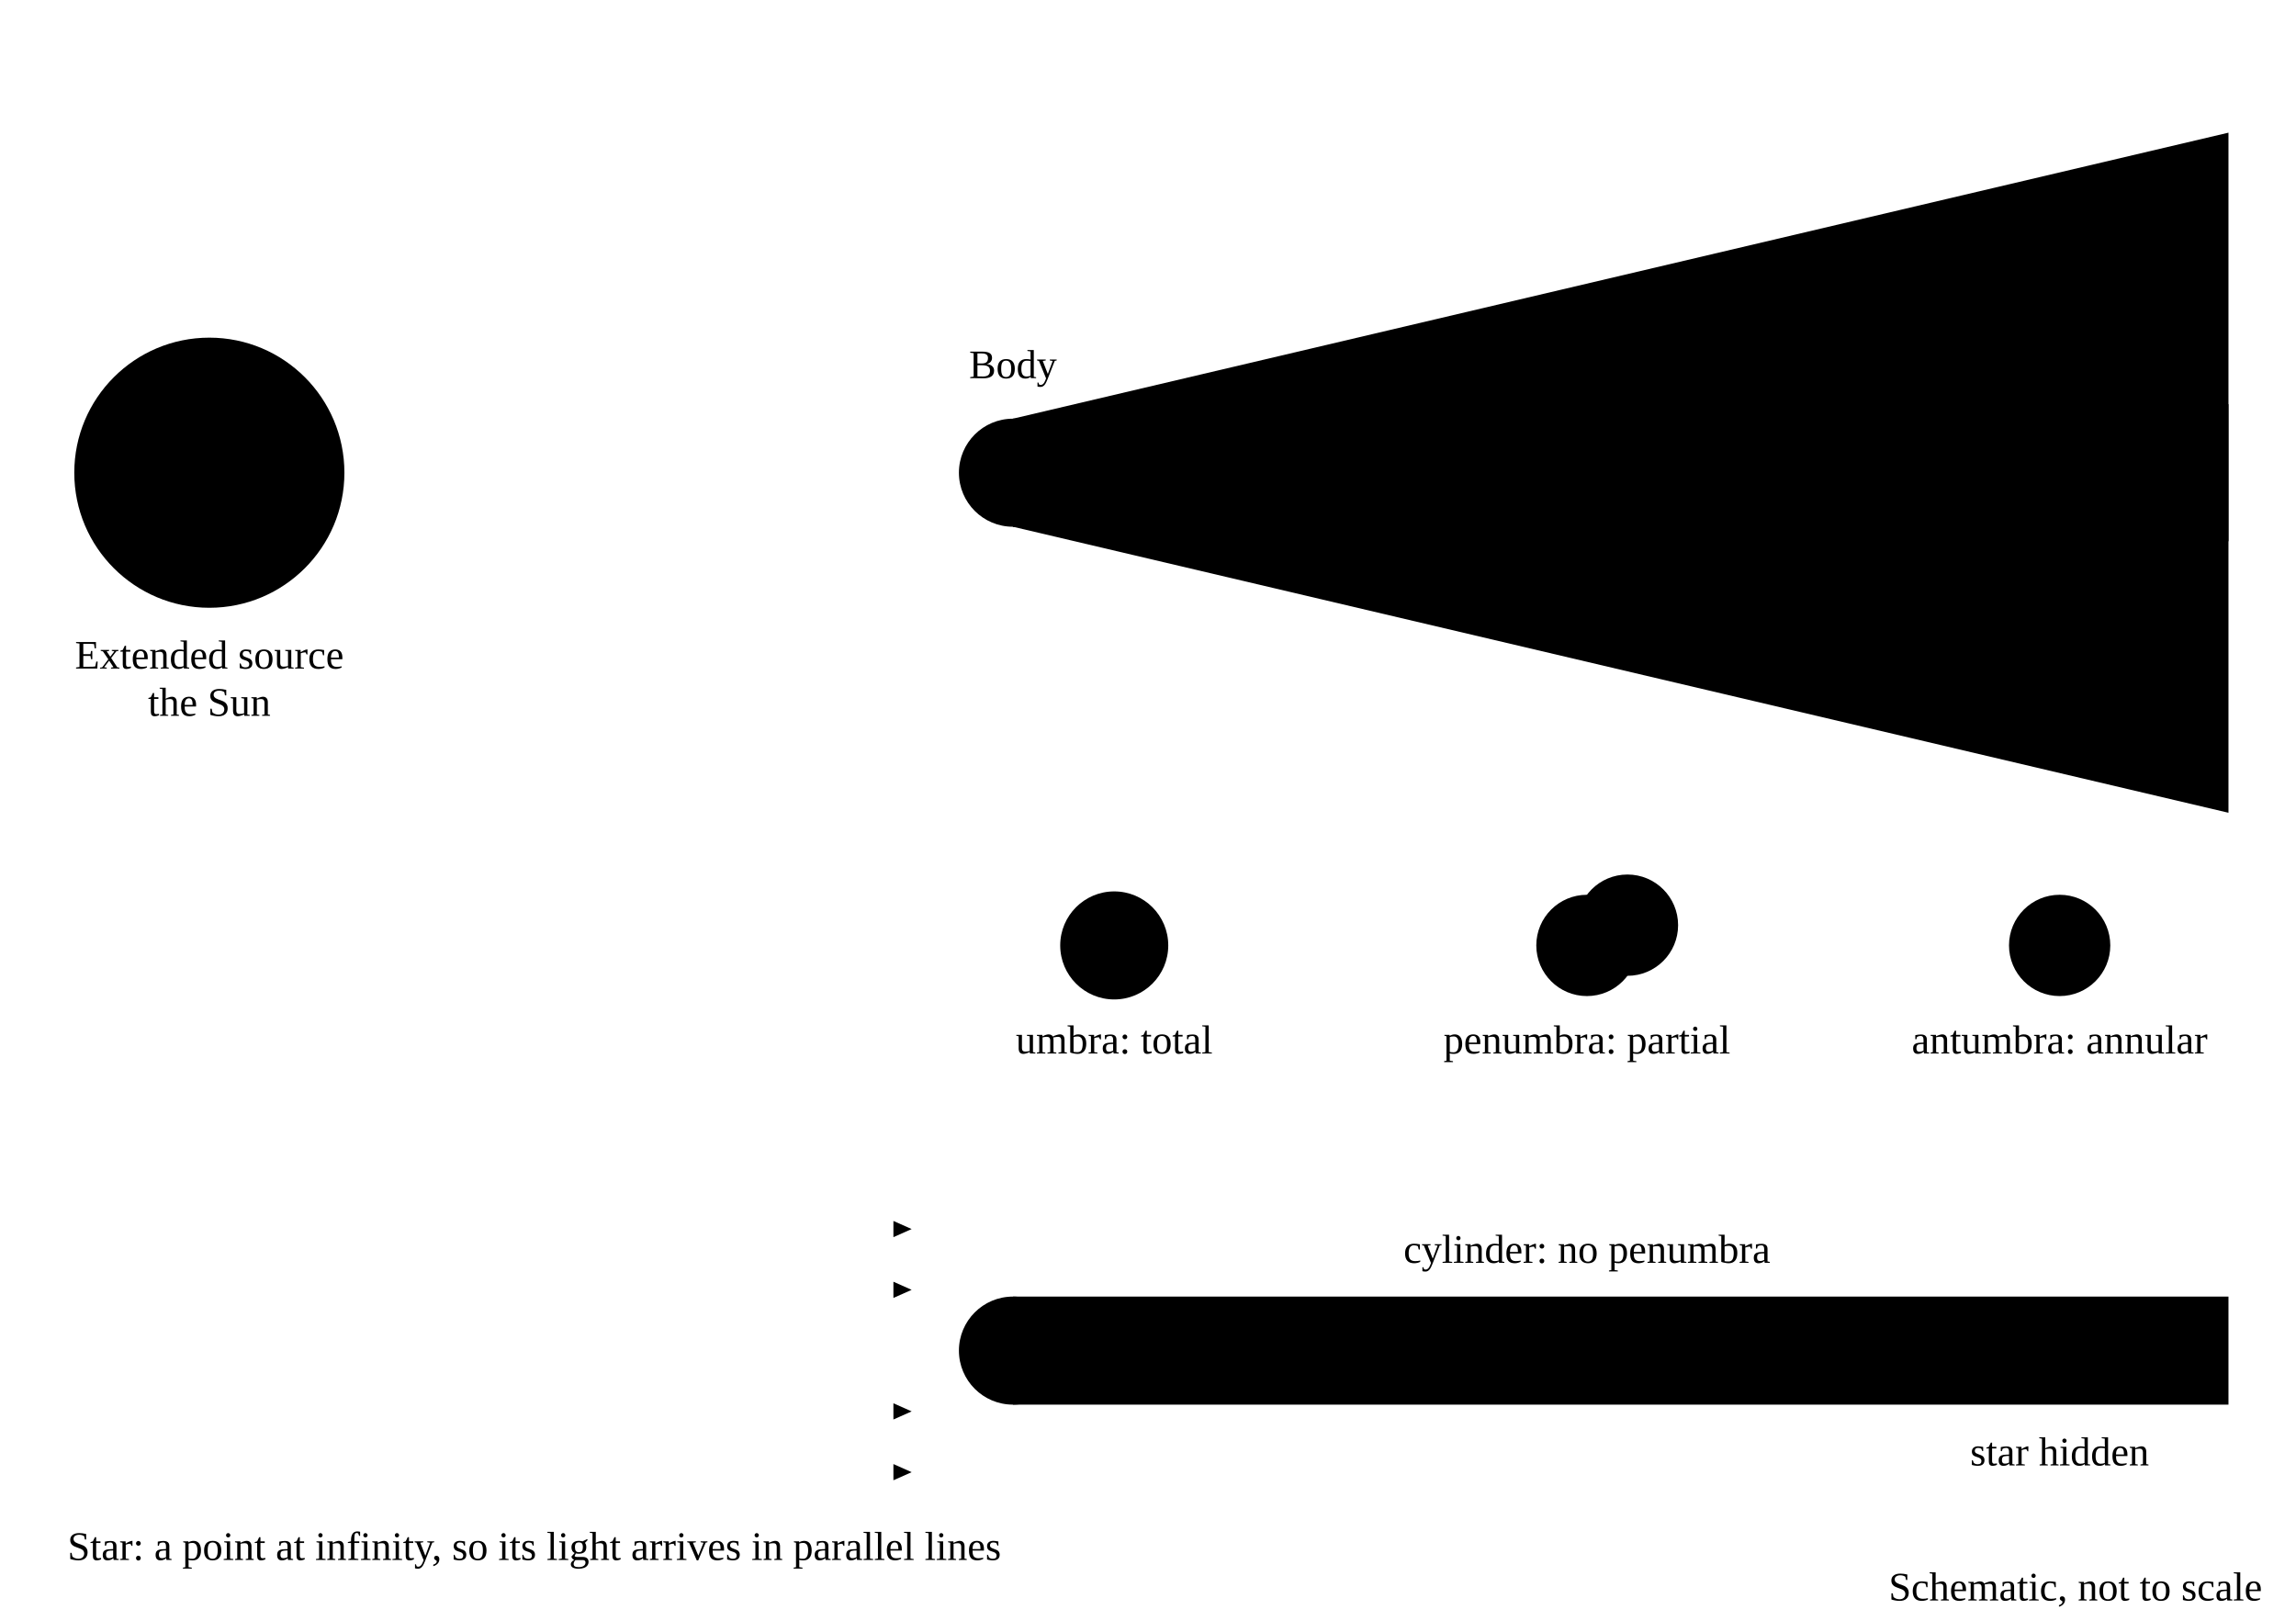
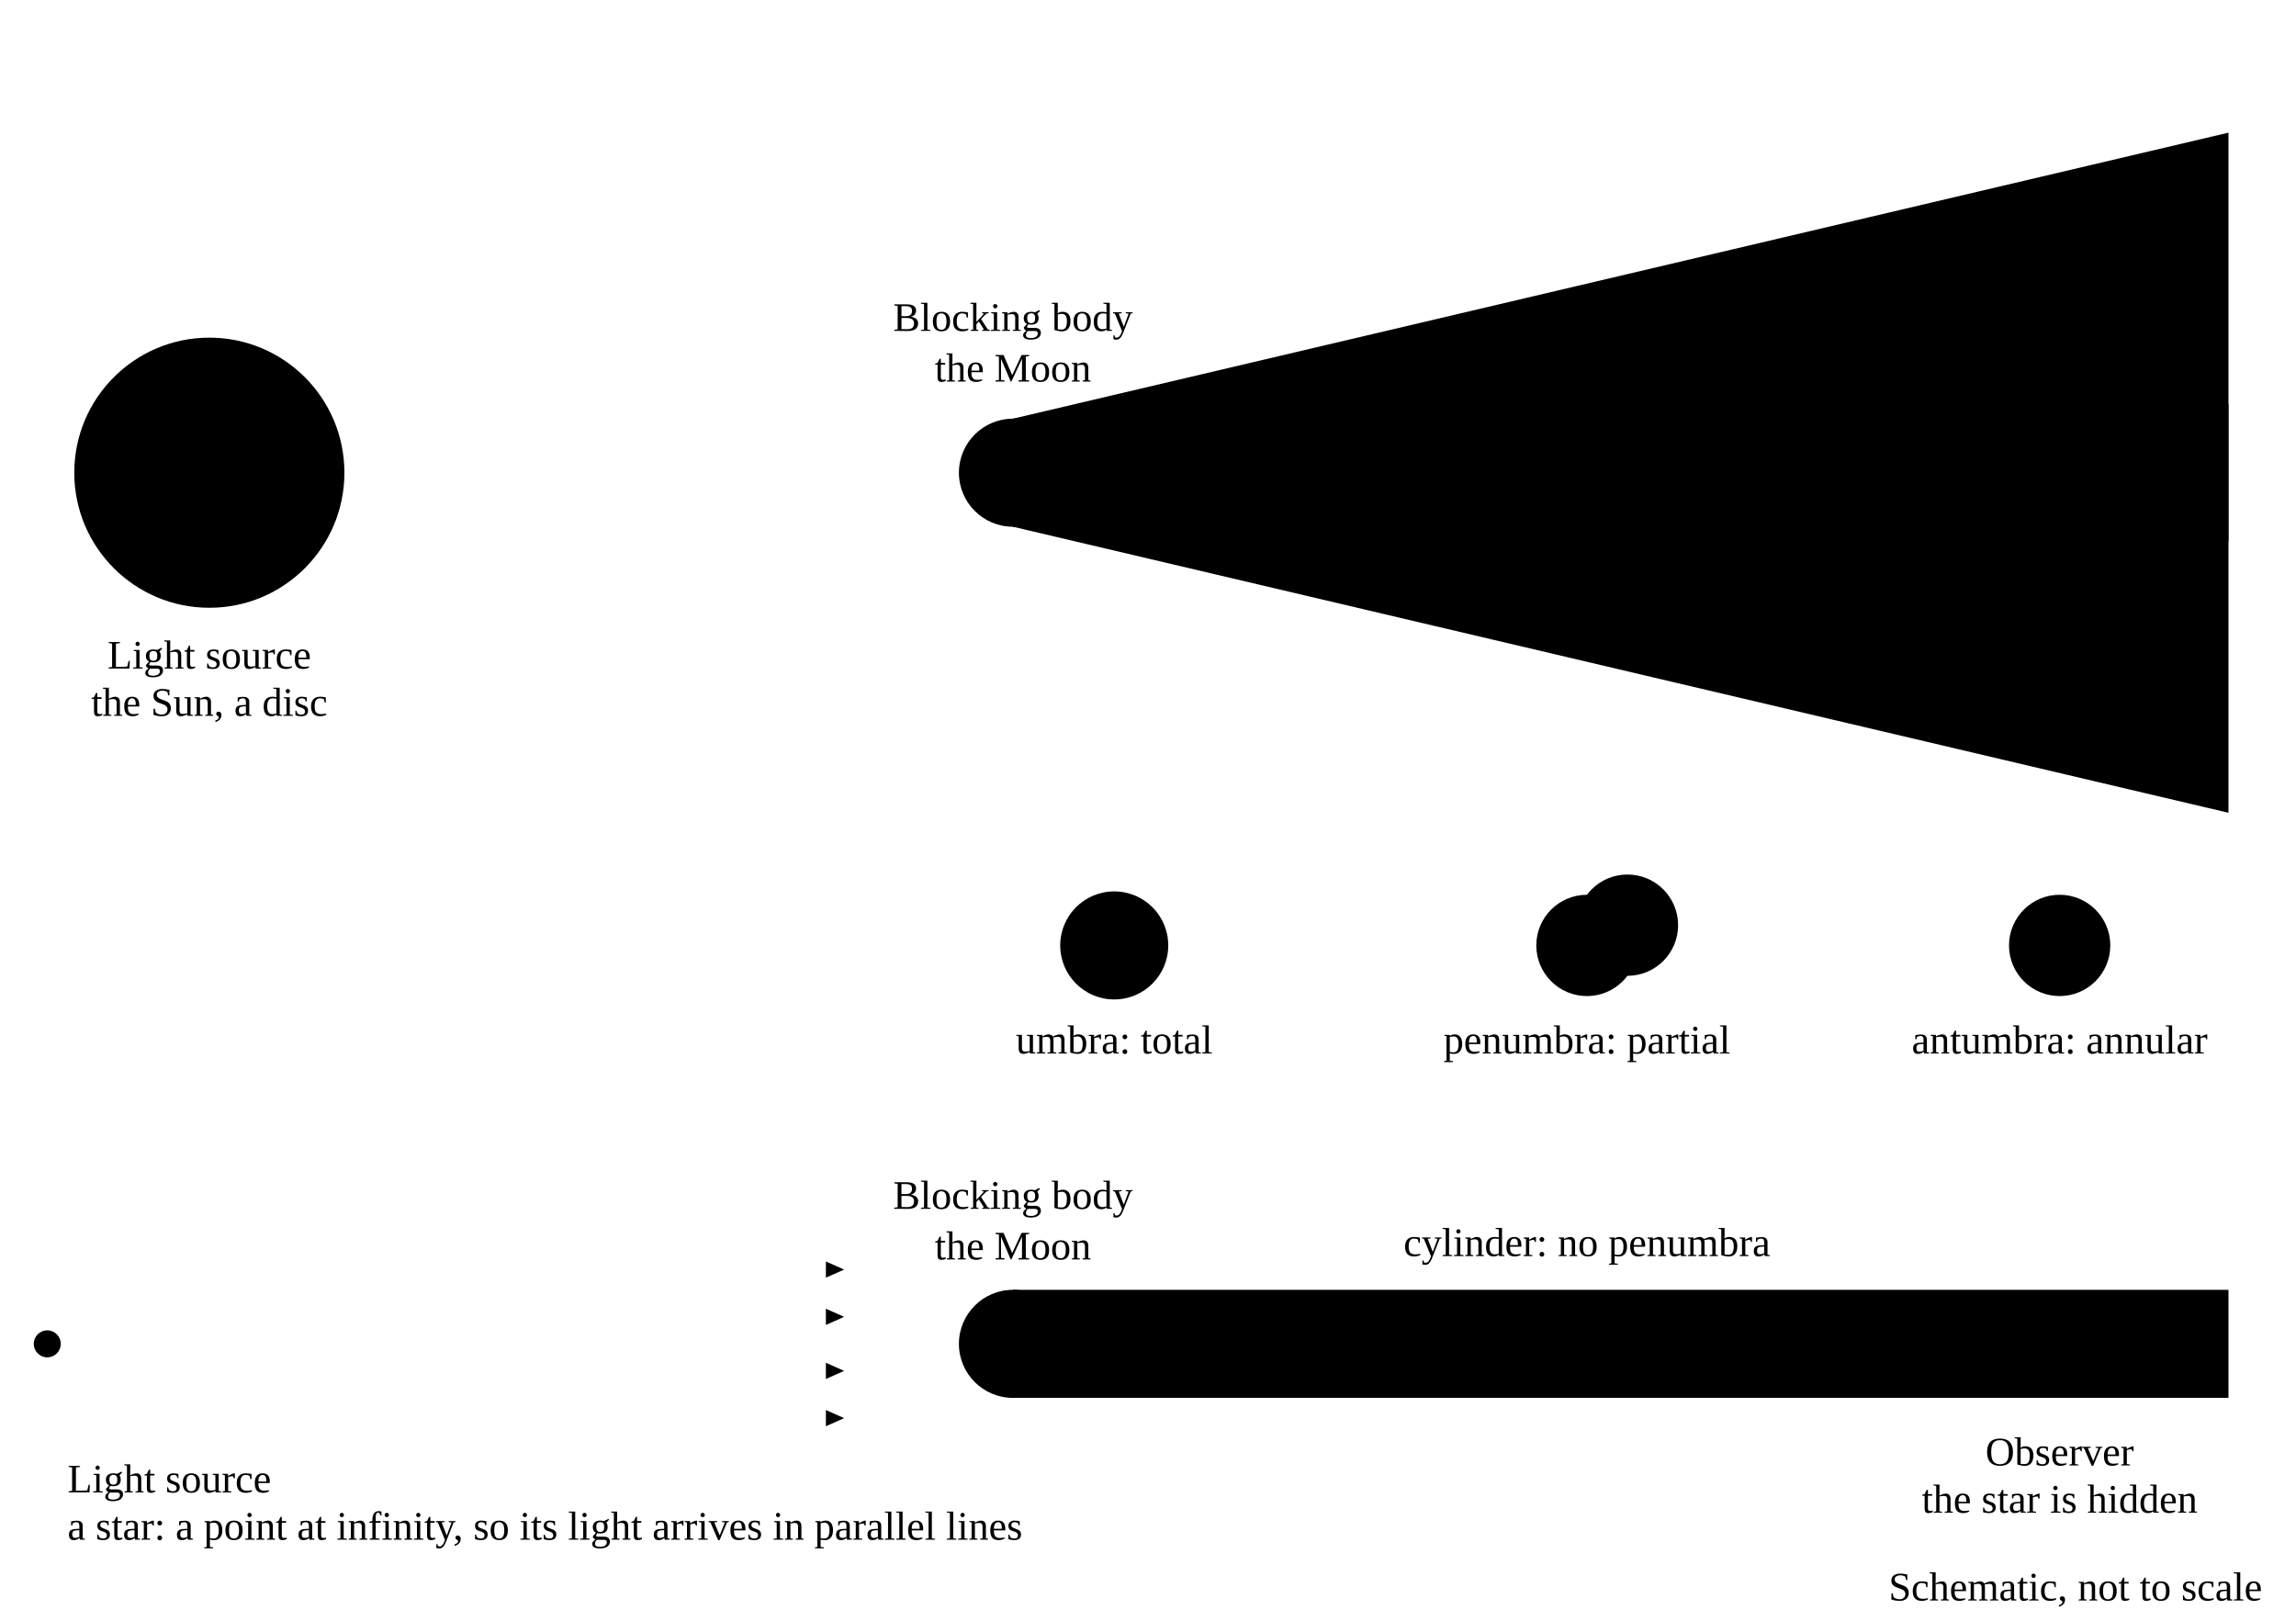
<svg xmlns="http://www.w3.org/2000/svg" viewBox="0 0 680 480" role="img" class="figsvg">
  <defs>
    <marker id="arrow" viewBox="0 0 10 10" refX="9" refY="5" markerWidth="6" markerHeight="6" orient="auto-start-reverse">
      <path d="M 0 1 L 9 5 L 0 9 z" class="arrowhead" />
    </marker>
  </defs>
  <polygon points="300,124 660,39.29 660,240.71 300,156" class="cone" />
  <polygon points="300,124 458.67,140 300,156" class="cone-deep" />
  <polygon points="458.67,140 660,119.7 660,160.3" class="cone-deep" />
  <polyline points="300,124 660,39.29" class="rule thin dashed" />
  <polyline points="300,156 660,240.71" class="rule thin dashed" />
  <polyline points="300,124 458.67,140 660,119.7" class="rule thin" />
  <polyline points="300,156 458.67,140 660,160.3" class="rule thin" />
  <line x1="62" y1="100" x2="300" y2="124" class="rule thin" />
  <line x1="62" y1="100" x2="300" y2="156" class="rule thin dashed" />
  <line x1="62" y1="180" x2="300" y2="156" class="rule thin" />
  <line x1="62" y1="180" x2="300" y2="124" class="rule thin dashed" />
-   <circle cx="62" cy="140" r="40" class="body" />
-   <text x="62" y="198" text-anchor="middle" class="label">Extended source</text>
-   <text x="62" y="212" text-anchor="middle" class="label-dim">the Sun</text>
+   <circle cx="62" cy="140" r="40" class="sun-fill" />
+   <text x="62" y="198" text-anchor="middle" class="label">Light source</text>
+   <text x="62" y="212" text-anchor="middle" class="label-dim">the Sun, a disc</text>
  <circle cx="300" cy="140" r="16" class="body" />
-   <text x="300" y="112" text-anchor="middle" class="label">Body</text>
+   <text x="300" y="98" text-anchor="middle" class="label">Blocking body</text>
+   <text x="300" y="113" text-anchor="middle" class="label-dim">the Moon</text>
  <text x="369.33" y="144" text-anchor="middle" class="label">umbra</text>
  <text x="600" y="144" text-anchor="middle" class="label">antumbra</text>
  <text x="560" y="80.82" text-anchor="middle" class="label">penumbra</text>
  <circle cx="436.67" cy="140" r="4" class="accent-fill" />
  <line x1="436.67" y1="145" x2="330" y2="262" class="accent thin dotted" />
-   <circle cx="330" cy="280" r="15" class="accent-fill" />
+   <circle cx="330" cy="280" r="15" class="sun-fill" />
  <circle cx="330" cy="280" r="16" class="sky-fill" />
  <text x="330" y="312" text-anchor="middle" class="label">umbra: total</text>
  <circle cx="500" cy="180" r="4" class="accent-fill" />
  <line x1="500" y1="185" x2="470" y2="262" class="accent thin dotted" />
-   <circle cx="470" cy="280" r="15" class="accent-fill" />
+   <circle cx="470" cy="280" r="15" class="sun-fill" />
  <circle cx="482" cy="274" r="15" class="sky-fill" />
  <text x="470" y="312" text-anchor="middle" class="label">penumbra: partial</text>
  <circle cx="620" cy="150" r="4" class="accent-fill" />
  <line x1="620" y1="155" x2="610" y2="262" class="accent thin dotted" />
-   <circle cx="610" cy="280" r="15" class="accent-fill" />
+   <circle cx="610" cy="280" r="15" class="sun-fill" />
  <circle cx="610" cy="280" r="10.5" class="sky-fill" />
  <text x="610" y="312" text-anchor="middle" class="label">antumbra: annular</text>
  <line x1="20" y1="335" x2="660" y2="335" class="rule thin dashed" />
-   <line x1="20" y1="364" x2="270" y2="364" class="accent thin" marker-end="url(#arrow)" />
-   <line x1="20" y1="382" x2="270" y2="382" class="accent thin" marker-end="url(#arrow)" />
-   <line x1="20" y1="418" x2="270" y2="418" class="accent thin" marker-end="url(#arrow)" />
-   <line x1="20" y1="436" x2="270" y2="436" class="accent thin" marker-end="url(#arrow)" />
-   <rect x="300" y="384" width="360" height="32" class="cone-deep" />
-   <line x1="300" y1="384" x2="660" y2="384" class="rule thin" />
-   <line x1="300" y1="416" x2="660" y2="416" class="rule thin" />
-   <circle cx="300" cy="400" r="16" class="body" />
-   <text x="20" y="462" text-anchor="start" class="label">Star: a point at infinity, so its light arrives in parallel lines</text>
-   <text x="470" y="374" text-anchor="middle" class="label">cylinder: no penumbra</text>
-   <circle cx="610" cy="400" r="4" class="accent-fill" />
-   <text x="610" y="434" text-anchor="middle" class="label-dim">star hidden</text>
+   <line x1="26" y1="376" x2="250" y2="376" class="accent thin" marker-end="url(#arrow)" />
+   <line x1="26" y1="390" x2="250" y2="390" class="accent thin" marker-end="url(#arrow)" />
+   <line x1="26" y1="406" x2="250" y2="406" class="accent thin" marker-end="url(#arrow)" />
+   <line x1="26" y1="420" x2="250" y2="420" class="accent thin" marker-end="url(#arrow)" />
+   <rect x="300" y="382" width="360" height="32" class="cone-deep" />
+   <line x1="300" y1="382" x2="660" y2="382" class="rule thin" />
+   <line x1="300" y1="414" x2="660" y2="414" class="rule thin" />
+   <circle cx="300" cy="398" r="16" class="body" />
+   <circle cx="14" cy="398" r="4" class="sun-fill" />
+   <text x="20" y="442" text-anchor="start" class="label">Light source</text>
+   <text x="20" y="456" text-anchor="start" class="label-dim">a star: a point at infinity, so its light arrives in parallel lines</text>
+   <text x="300" y="358" text-anchor="middle" class="label">Blocking body</text>
+   <text x="300" y="373" text-anchor="middle" class="label-dim">the Moon</text>
+   <text x="470" y="372" text-anchor="middle" class="label">cylinder: no penumbra</text>
+   <circle cx="610" cy="398" r="4" class="accent-fill" />
+   <text x="610" y="434" text-anchor="middle" class="label">Observer</text>
+   <text x="610" y="448" text-anchor="middle" class="label-dim">the star is hidden</text>
  <text x="670" y="474" text-anchor="end" class="label-dim">Schematic, not to scale</text>
</svg>
